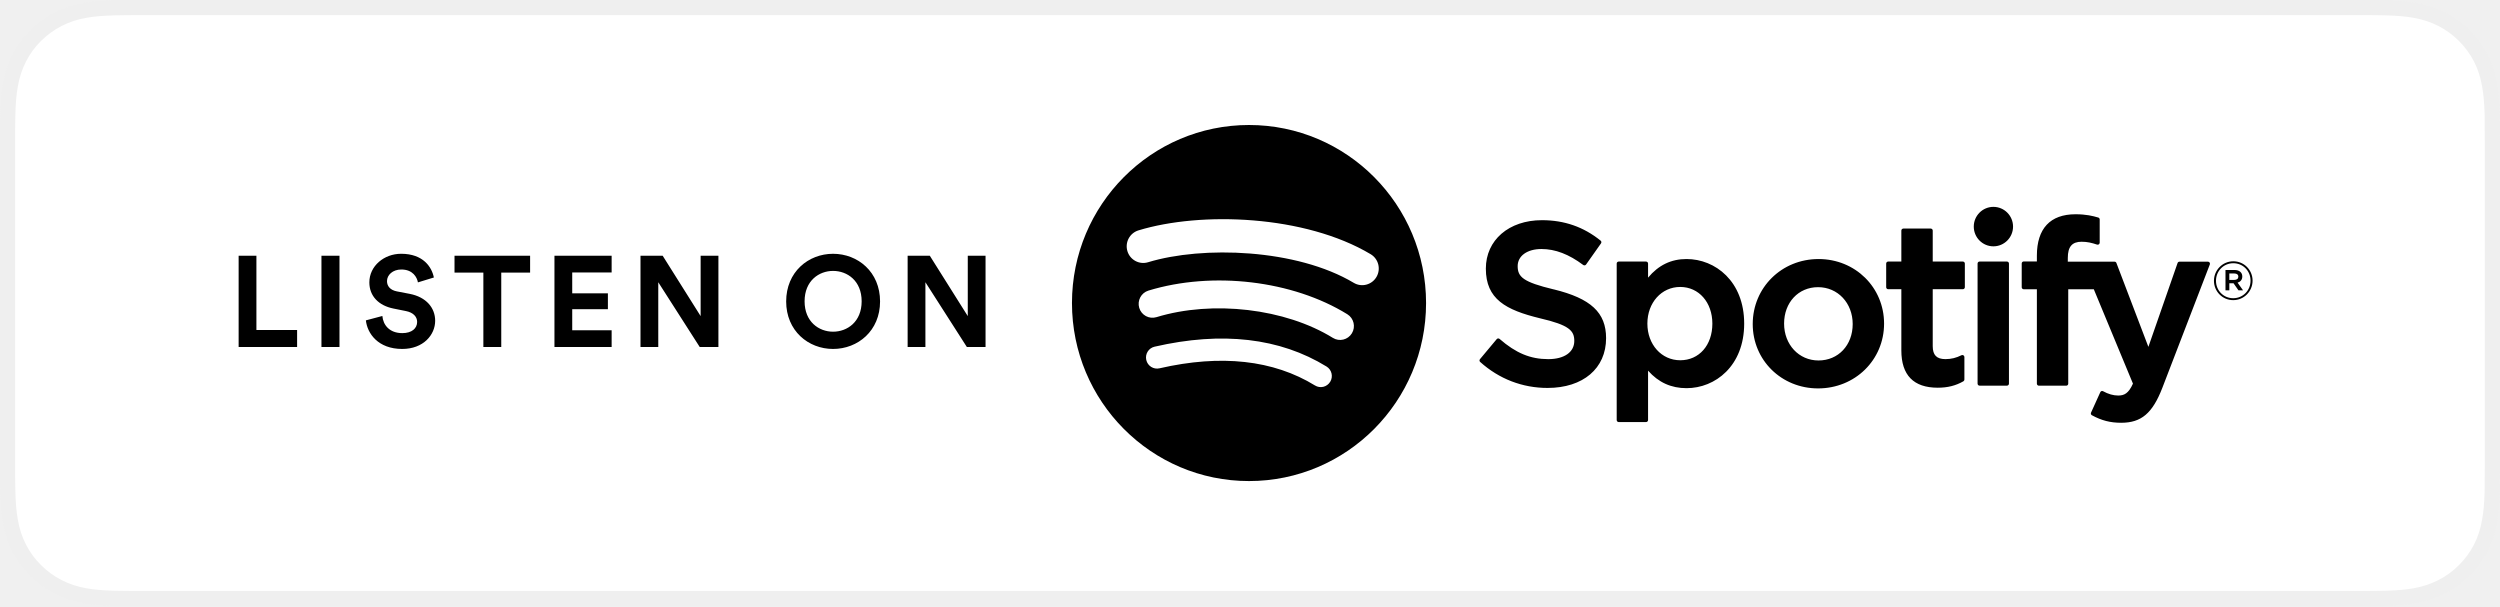
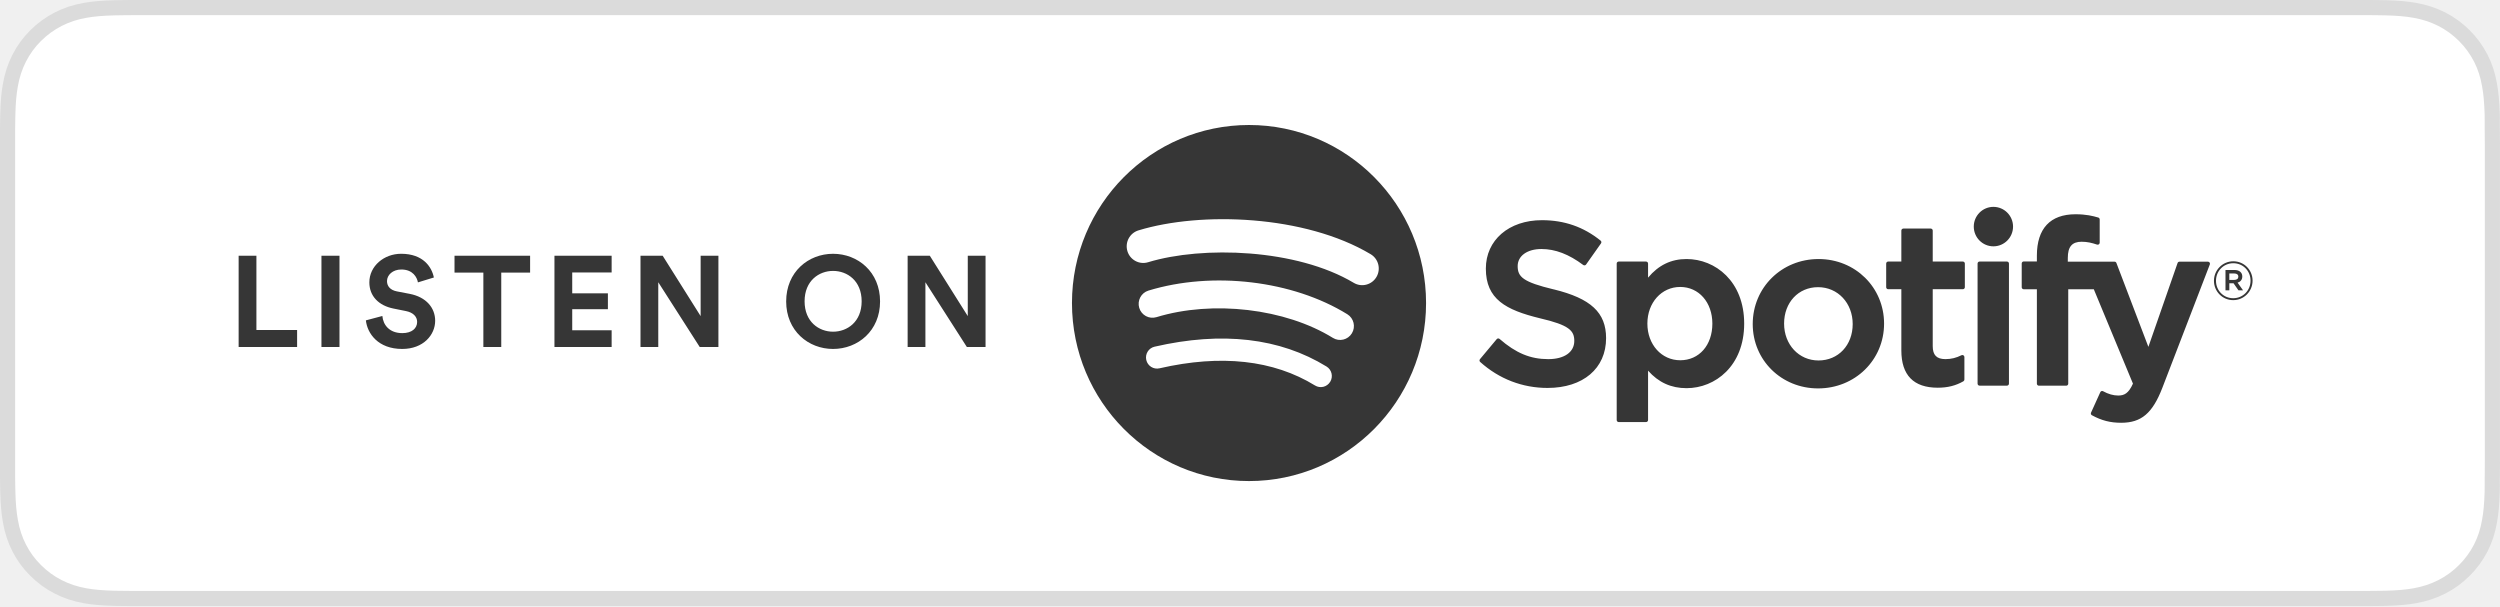
<svg xmlns="http://www.w3.org/2000/svg" height="40" viewBox="0 0 165 40" width="165">
  <g fill="none" fill-rule="evenodd">
-     <path d="m155.462.5h-145.919c-.306 0-.441 0-.61 0-.174 0-.332.001-.483.002-.139.001-.139.001-.279.003-.12.002-.217.003-.436.007-.1.002-.1.002-.195.003-.765.019-1.364.068-1.932.169-.634.111-1.208.299-1.761.58-.552.283-1.057.65-1.496 1.089-.437.432-.803.936-1.086 1.493-.28.546-.466 1.12-.579 1.765-.103.563-.152 1.158-.171 1.927-.004.133-.007.269-.009.452-.001.081-.001.081-.002.163-.002.149-.002.149-.004.291v1.092 20.929.874c0 .11 0 .11-0.0.212.002.151.002.151.004.3.001.08.001.08.002.16.002.183.005.32.009.457.02.767.069 1.362.172 1.929.112.644.299 1.219.578 1.763.283.555.649 1.058 1.089 1.489.435.438.938.805 1.493 1.086.546.28 1.117.467 1.763.584.559.1 1.144.147 1.928.169.319.007.618.011.911.011.152.001.309.001.483.002.169 0.0.304 0.0.61 0h145.919c.27 0 .391-0.0.542-0.0.199-0.0.374-.001.543-.002.293 0 .6-.004.909-.011.79-.022 1.373-.069 1.927-.169.646-.117 1.219-.304 1.772-.585.552-.281 1.056-.647 1.494-1.089.432-.425.8-.929 1.087-1.484.279-.551.466-1.129.574-1.77.102-.547.149-1.104.177-1.917.002-.143.003-.291.003-.459 0-.126 0-.227.001-.468.002-.108.002-.108.004-.216.003-.239.004-.43.004-.867v-20.929c0-.544-.001-.784-.008-1.092 0-.23-0-.332-0-.459-.001-.167-.002-.315-.003-.444-.029-.824-.076-1.381-.179-1.936-.107-.631-.293-1.207-.571-1.757-.288-.559-.656-1.064-1.092-1.497-.436-.437-.941-.804-1.489-1.085-.562-.282-1.137-.47-1.774-.582-.56-.101-1.157-.15-1.921-.169-.088-.001-.088-.001-.176-.003-.142-.002-.142-.002-.285-.005-.175-.003-.32-.004-.456-.005-.165-.001-.339-.001-.536-.002-.274-0-.274-0-.547-0z" fill="#fff" stroke="#efefef" />
-     <g fill="#000">
+     <path d="m155.462.5h-145.919c-.306 0-.441 0-.61 0-.174 0-.332.001-.483.002-.139.001-.139.001-.279.003-.12.002-.217.003-.436.007-.1.002-.1.002-.195.003-.765.019-1.364.068-1.932.169-.634.111-1.208.299-1.761.58-.552.283-1.057.65-1.496 1.089-.437.432-.803.936-1.086 1.493-.28.546-.466 1.12-.579 1.765-.103.563-.152 1.158-.171 1.927-.004.133-.007.269-.009.452-.001.081-.001.081-.002.163-.002.149-.002.149-.004.291v1.092 20.929.874c0 .11 0 .11-0.0.212.002.151.002.151.004.3.001.08.001.08.002.16.002.183.005.32.009.457.02.767.069 1.362.172 1.929.112.644.299 1.219.578 1.763.283.555.649 1.058 1.089 1.489.435.438.938.805 1.493 1.086.546.28 1.117.467 1.763.584.559.1 1.144.147 1.928.169.319.007.618.011.911.011.152.001.309.001.483.002.169 0.0.304 0.0.61 0h145.919c.27 0 .391-0.0.542-0.0.199-0.0.374-.001.543-.002.293 0 .6-.004.909-.011.79-.022 1.373-.069 1.927-.169.646-.117 1.219-.304 1.772-.585.552-.281 1.056-.647 1.494-1.089.432-.425.8-.929 1.087-1.484.279-.551.466-1.129.574-1.77.102-.547.149-1.104.177-1.917.002-.143.003-.291.003-.459 0-.126 0-.227.001-.468.002-.108.002-.108.004-.216.003-.239.004-.43.004-.867v-20.929c0-.544-.001-.784-.008-1.092 0-.23-0-.332-0-.459-.001-.167-.002-.315-.003-.444-.029-.824-.076-1.381-.179-1.936-.107-.631-.293-1.207-.571-1.757-.288-.559-.656-1.064-1.092-1.497-.436-.437-.941-.804-1.489-1.085-.562-.282-1.137-.47-1.774-.582-.56-.101-1.157-.15-1.921-.169-.088-.001-.088-.001-.176-.003-.142-.002-.142-.002-.285-.005-.175-.003-.32-.004-.456-.005-.165-.001-.339-.001-.536-.002-.274-0-.274-0-.547-0z" fill="#fff" stroke="hsl(0, 0%, 86%)" />
+     <g fill="hsl(0, 0%, 21%)">
      <path d="m89.347 18.667c.518.31 1.189.138 1.498-.384.308-.521.138-1.196-.382-1.506-4.336-2.588-11.198-2.832-15.325-1.572-.578.177-.904.79-.729 1.371.175.581.786.908 1.363.732 3.596-1.097 9.809-.891 13.575 1.359zm-.123 3.332c.263-.43.129-.994-.3-1.259-3.607-2.229-8.883-2.856-13.127-1.561-.481.147-.753.658-.607 1.143.146.484.655.757 1.137.61 3.715-1.134 8.504-.572 11.644 1.369.428.265.989.13 1.253-.302zm-1.43 3.199c.21-.345.102-.796-.242-1.007-3.08-1.893-6.898-2.333-11.35-1.31-.393.09-.638.483-.548.877.089.394.48.641.872.551 4.068-.934 7.521-.553 10.265 1.133.343.211.791.102 1.001-.244zm-5.359-16.948c6.454 0 11.685 5.261 11.685 11.75 0 6.49-5.232 11.75-11.685 11.75-6.454 0-11.685-5.26-11.685-11.75 0-6.489 5.232-11.75 11.685-11.75zm20.106 10.847c2.458.601 3.461 1.534 3.461 3.221 0 1.996-1.517 3.286-3.864 3.286-1.659 0-3.197-.593-4.447-1.715-.053-.047-.059-.129-.013-.184l1.105-1.322c.023-.027.055-.044.091-.047.034-.002.07.009.097.032 1.075.936 2.035 1.335 3.213 1.335 1.06 0 1.719-.461 1.719-1.203 0-.67-.326-1.044-2.256-1.491-2.268-.551-3.581-1.265-3.581-3.282 0-1.881 1.522-3.195 3.7-3.195 1.482 0 2.749.442 3.875 1.35.055.044.066.123.025.181l-.985 1.396c-.021.029-.052.049-.087.054-.035.006-.071-.003-.1-.024-.946-.709-1.848-1.054-2.758-1.054-.939 0-1.57.453-1.57 1.128 0 .713.359 1.053 2.377 1.537zm10.475 2.261c0-1.402-.893-2.419-2.122-2.419-1.235 0-2.167 1.039-2.167 2.419 0 1.379.932 2.419 2.167 2.419 1.25 0 2.122-.994 2.122-2.419zm-1.704-4.262c1.891 0 3.804 1.464 3.804 4.262 0 2.798-1.914 4.261-3.804 4.261-1.017 0-1.852-.379-2.54-1.156v3.26c0 .073-.059.133-.132.133h-1.806c-.073 0-.132-.06-.132-.133v-10.327c0-.073.059-.133.132-.133h1.806c.073 0 .132.06.132.133v.929c.688-.826 1.523-1.229 2.54-1.229zm8.71 6.695c1.307 0 2.256-1.01 2.256-2.403 0-1.388-.983-2.435-2.286-2.435-1.299 0-2.242 1.011-2.242 2.404 0 1.387.976 2.434 2.271 2.434zm0-6.695c2.427 0 4.327 1.872 4.327 4.262 0 2.398-1.913 4.277-4.357 4.277-2.418 0-4.312-1.865-4.312-4.246 0-2.407 1.907-4.292 4.342-4.292zm9.526.166c.073 0 .132.06.132.133v1.561c0 .073-.059.133-.132.133h-1.988v3.755c0 .593.259.858.838.858.376 0 .712-.081 1.06-.257.04-.02.089-.019.129.006.039.024.063.067.063.113v1.487c0 .047-.026.092-.067.115-.507.289-1.044.423-1.692.423-1.594 0-2.402-.828-2.402-2.46v-4.04h-.869c-.073 0-.132-.06-.132-.133v-1.561c0-.073.059-.133.132-.133h.869v-2.044c0-.073.059-.133.133-.133h1.806c.073 0 .132.06.132.133v2.044zm6.926.008h3.086c.055 0 .104.034.123.086l2.11 5.537 1.927-5.533c.018-.053.069-.089.125-.089h1.881c.044 0 .084.022.109.058.025.036.03.083.014.124l-3.134 8.144c-.65 1.681-1.387 2.306-2.721 2.306-.713 0-1.29-.149-1.929-.497-.061-.033-.086-.108-.057-.172l.612-1.351c.015-.034.044-.059.078-.072.035-.011.073-.008.105.01.343.189.678.284.996.284.394 0 .682-.13.976-.785l-2.584-6.229h-1.687v6.231c0 .073-.059.133-.132.133h-1.806c-.073 0-.132-.06-.132-.133v-6.231h-.868c-.073 0-.133-.06-.133-.133v-1.569c0-.073.06-.133.133-.133h.868v-.384c0-1.787.882-2.731 2.551-2.731.686 0 1.144.11 1.502.217.056.017.093.069.093.128v1.531c0 .043-.02.083-.055.108-.034.025-.077.032-.119.019-.339-.114-.641-.189-1.018-.189-.632 0-.913.329-.913 1.068zm-4.015-.008c.073 0 .132.06.132.133v7.925c0 .073-.059.133-.132.133h-1.807c-.073 0-.132-.06-.132-.133v-7.925c0-.073.059-.133.132-.133zm-.894-3.609c.715 0 1.296.583 1.296 1.302 0 .72-.58 1.303-1.296 1.303-.716 0-1.296-.583-1.296-1.303 0-.72.581-1.302 1.296-1.302zm15.901 4.397h-.331v.424h.331c.165 0 .264-.081.264-.212 0-.138-.099-.212-.264-.212zm.215.605.36.506h-.303l-.324-.464h-.278v.464h-.254v-1.342h.595c.31 0 .514.159.514.428 0 .22-.126.354-.31.408zm-.282-1.282c-.651 0-1.144.521-1.144 1.158 0 .637.489 1.151 1.137 1.151.651 0 1.144-.52 1.144-1.158 0-.637-.49-1.151-1.138-1.151zm-.007 2.436c-.715 0-1.271-.577-1.271-1.279 0-.701.564-1.285 1.278-1.285.715 0 1.271.577 1.271 1.278 0 .701-.563 1.286-1.278 1.286z" />
      <path d="m19.609 22.904h-3.859v-6.027h1.173v4.904h2.686zm2.797 0h-1.19v-6.027h1.19zm6.231-4.59-1.054.323c-.059-.332-.332-.85-1.097-.85-.57 0-.944.365-.944.765 0 .332.212.595.654.68l.842.162c1.097.212 1.683.926 1.683 1.776 0 .926-.773 1.861-2.176 1.861-1.598 0-2.304-1.028-2.397-1.887l1.088-.289c.051.595.468 1.131 1.317 1.131.629 0 .978-.315.978-.74 0-.348-.264-.621-.731-.714l-.842-.17c-.961-.196-1.581-.816-1.581-1.726 0-1.071.961-1.887 2.099-1.887 1.462 0 2.023.884 2.159 1.564zm6.35-.323h-1.904v4.913h-1.181v-4.913h-1.904v-1.113h4.989zm5.381 4.913h-3.774v-6.027h3.774v1.105h-2.601v1.377h2.354v1.046h-2.354v1.394h2.601zm7.047 0h-1.232l-2.737-4.276v4.276h-1.173v-6.027h1.462l2.507 3.986v-3.986h1.173zm5.688-3.018c0 1.36.952 2.006 1.879 2.006.935 0 1.887-.646 1.887-2.006s-.952-2.006-1.887-2.006c-.926 0-1.879.646-1.879 2.006zm-1.216.009c0-1.946 1.462-3.145 3.094-3.145 1.641 0 3.103 1.198 3.103 3.145 0 1.938-1.462 3.136-3.103 3.136-1.632 0-3.094-1.198-3.094-3.136zm13.159 3.009h-1.232l-2.737-4.276v4.276h-1.173v-6.027h1.462l2.507 3.986v-3.986h1.173z" />
    </g>
  </g>
</svg>
